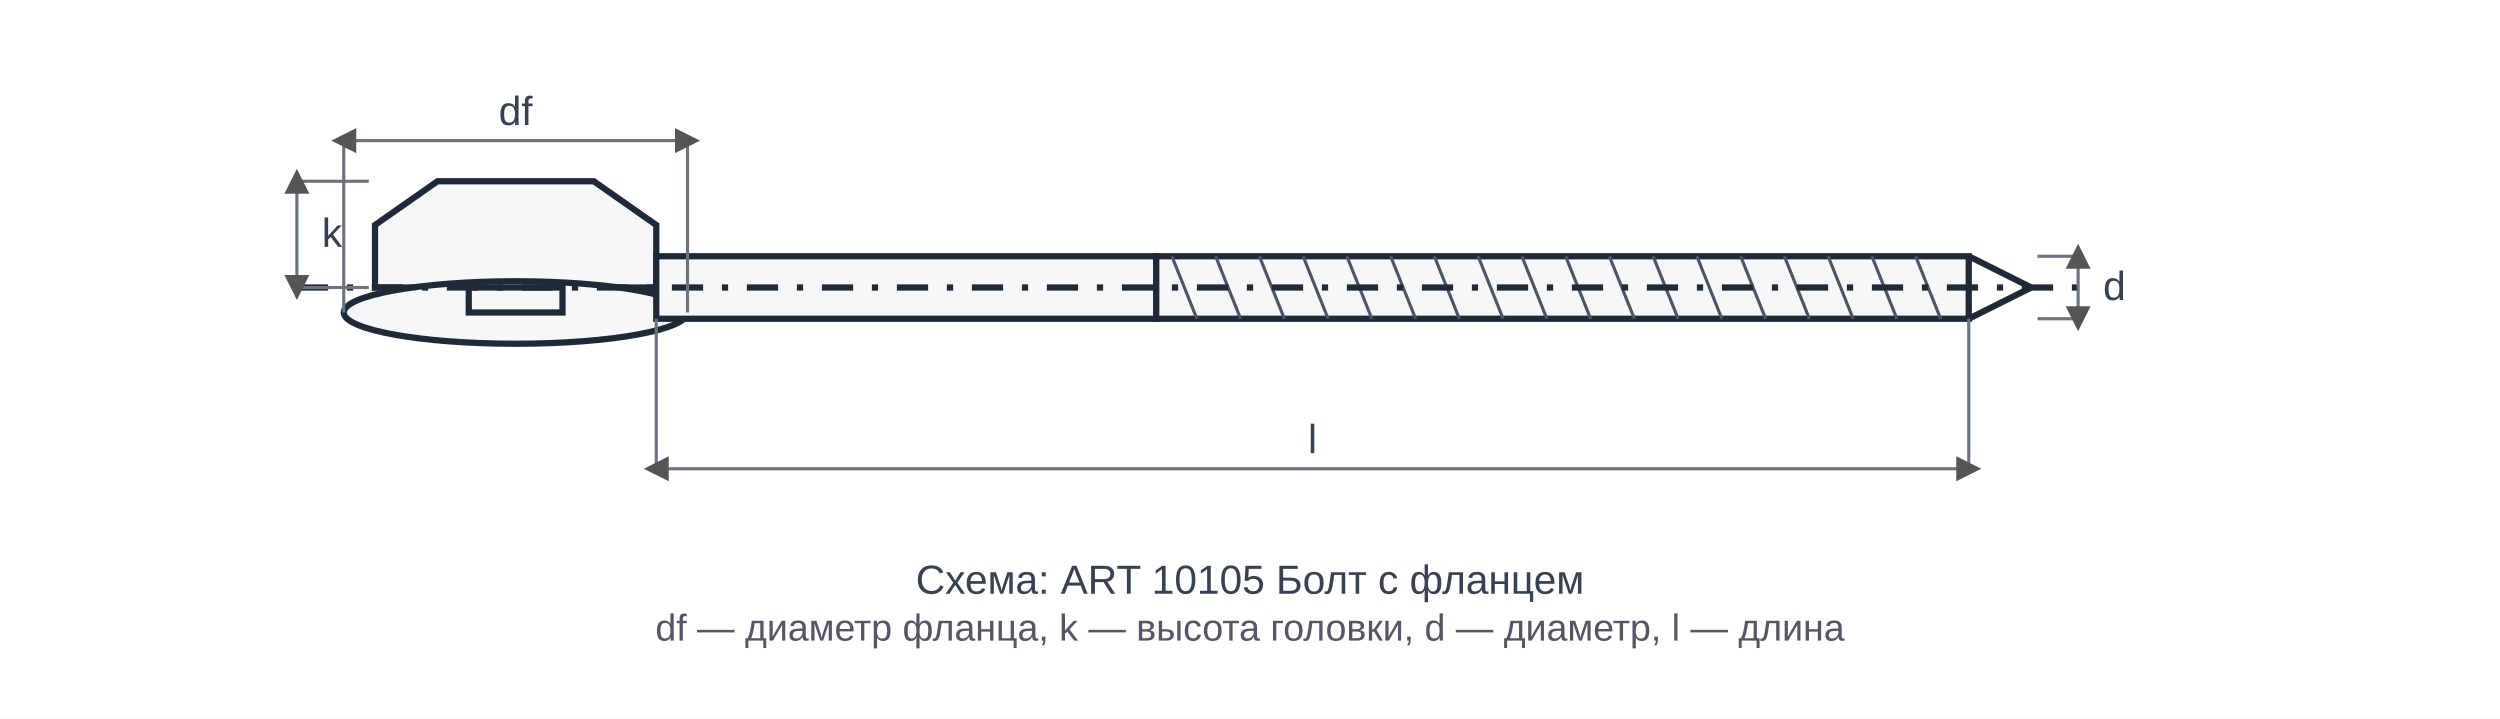
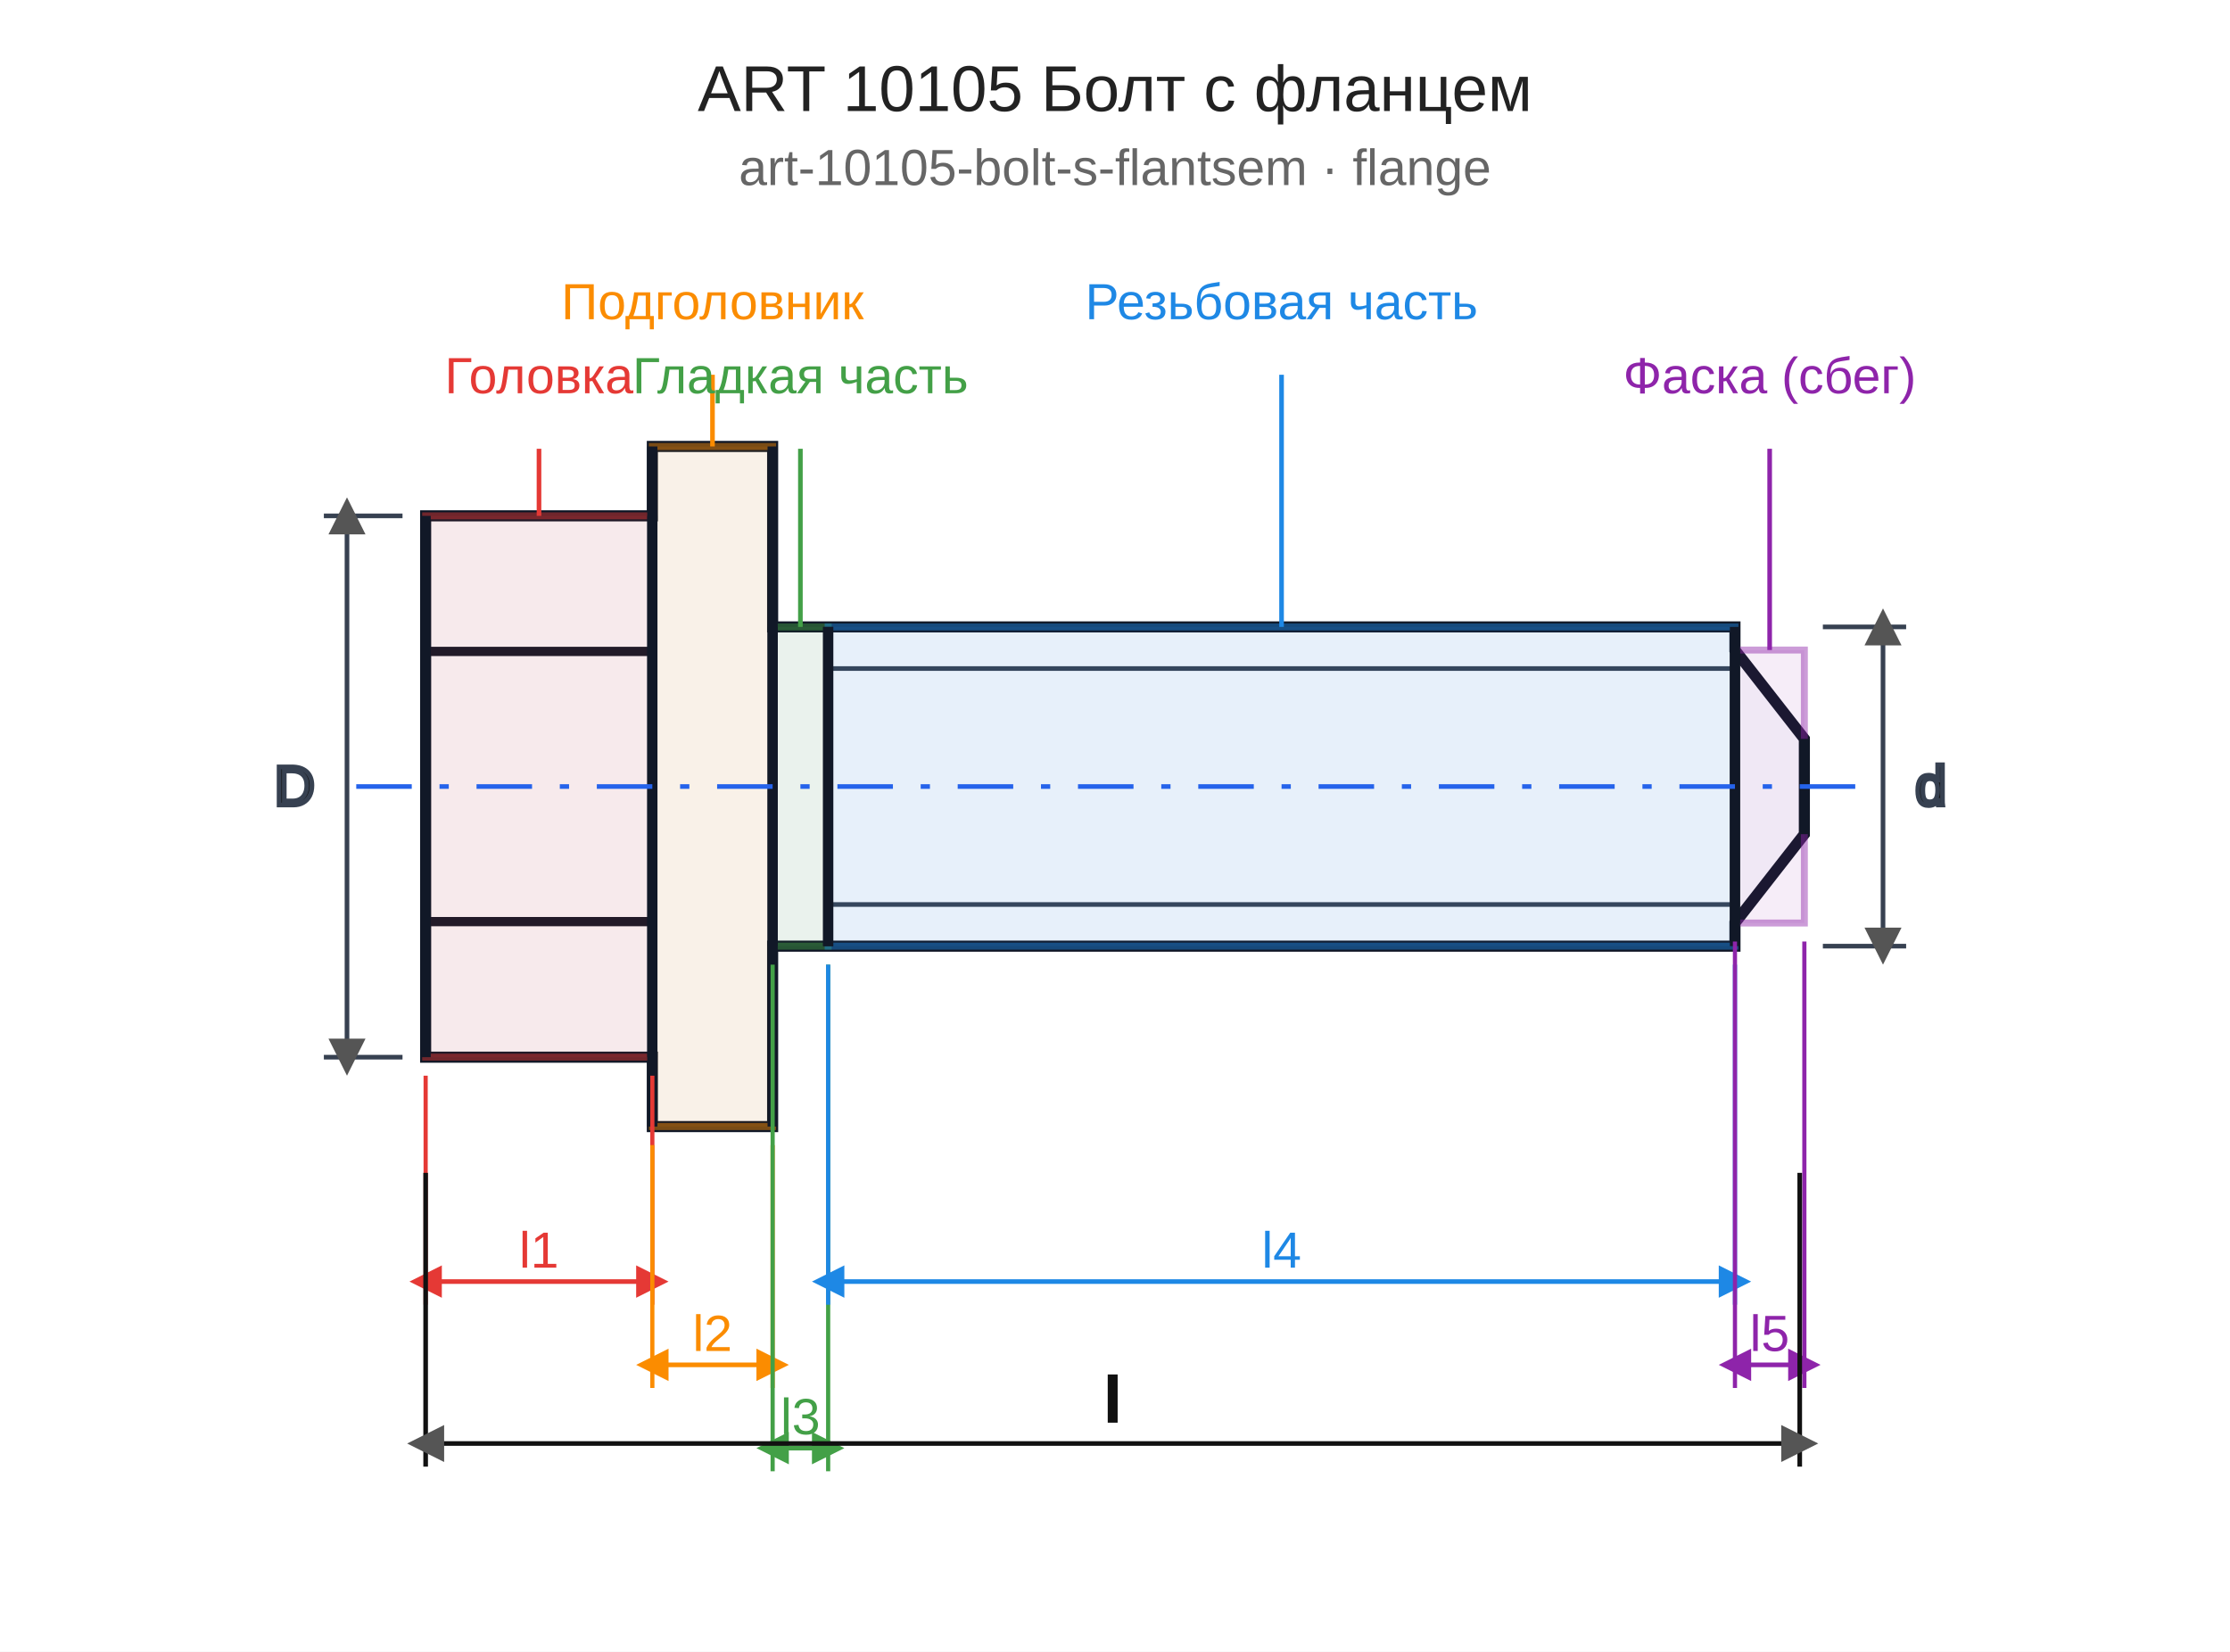
- <svg xmlns="http://www.w3.org/2000/svg" viewBox="0 0 800 230" font-family="Arial, sans-serif">
-   <rect width="800" height="230" fill="#ffffff" />
+ <svg xmlns="http://www.w3.org/2000/svg" viewBox="0 0 482 357" width="482" height="357" font-family="Arial,sans-serif">
  <defs>
-     <marker id="ah" markerWidth="8" markerHeight="8" refX="4" refY="4" orient="auto">
-       <path d="M0,0 L8,4 L0,8 Z" fill="#555" />
+     <marker id="arr" markerWidth="8" markerHeight="8" refX="4" refY="4" orient="auto-start-reverse">
+       <path d="M0,0 L8,4 L0,8 z" fill="#555" />
    </marker>
-     <marker id="ahb" markerWidth="8" markerHeight="8" refX="4" refY="4" orient="auto-start-reverse">
-       <path d="M0,0 L8,4 L0,8 Z" fill="#555" />
+     <marker id="arrc_0" markerWidth="7" markerHeight="7" refX="3.5" refY="3.5" orient="auto-start-reverse">
+       <path d="M0,0 L7,3.5 L0,7 z" fill="#e53935" />
+     </marker>
+     <marker id="arrc_1" markerWidth="7" markerHeight="7" refX="3.5" refY="3.5" orient="auto-start-reverse">
+       <path d="M0,0 L7,3.5 L0,7 z" fill="#fb8c00" />
+     </marker>
+     <marker id="arrc_2" markerWidth="7" markerHeight="7" refX="3.5" refY="3.5" orient="auto-start-reverse">
+       <path d="M0,0 L7,3.5 L0,7 z" fill="#43a047" />
+     </marker>
+     <marker id="arrc_3" markerWidth="7" markerHeight="7" refX="3.5" refY="3.5" orient="auto-start-reverse">
+       <path d="M0,0 L7,3.5 L0,7 z" fill="#1e88e5" />
+     </marker>
+     <marker id="arrc_4" markerWidth="7" markerHeight="7" refX="3.5" refY="3.5" orient="auto-start-reverse">
+       <path d="M0,0 L7,3.5 L0,7 z" fill="#8e24aa" />
    </marker>
  </defs>
-   <style>
-     .s{stroke:#1f2937;stroke-width:2;fill:none}
-     .f{fill:#f6f7f9;stroke:#1f2937;stroke-width:2}
-     .th{stroke:#4b5563;stroke-width:1}
-     .dim{stroke:#6b7280;stroke-width:1;fill:#374151;font-size:13px}
-   </style>
-   <polygon class="f" points="120,72 140,58 190,58 210,72 210,92 190,92 140,92 120,92" />
-   <ellipse class="f" cx="165" cy="100" rx="55" ry="10" />
-   <rect class="f" x="150" y="92" width="30" height="8" />
-   <rect class="f" x="210" y="82" width="160" height="20" />
-   <rect class="f" x="370" y="82" width="260" height="20" />
-   <g class="th">
-     <line x1="375" y1="82" x2="383" y2="102" />
-     <line x1="389" y1="82" x2="397" y2="102" />
-     <line x1="403" y1="82" x2="411" y2="102" />
-     <line x1="417" y1="82" x2="425" y2="102" />
-     <line x1="431" y1="82" x2="439" y2="102" />
-     <line x1="445" y1="82" x2="453" y2="102" />
-     <line x1="459" y1="82" x2="467" y2="102" />
-     <line x1="473" y1="82" x2="481" y2="102" />
-     <line x1="487" y1="82" x2="495" y2="102" />
-     <line x1="501" y1="82" x2="509" y2="102" />
-     <line x1="515" y1="82" x2="523" y2="102" />
-     <line x1="529" y1="82" x2="537" y2="102" />
-     <line x1="543" y1="82" x2="551" y2="102" />
-     <line x1="557" y1="82" x2="565" y2="102" />
-     <line x1="571" y1="82" x2="579" y2="102" />
-     <line x1="585" y1="82" x2="593" y2="102" />
-     <line x1="599" y1="82" x2="607" y2="102" />
-     <line x1="613" y1="82" x2="621" y2="102" />
+   <rect width="482" height="357" fill="#fff" />
+   <text x="241.0" y="24" text-anchor="middle" font-size="14" fill="#222">ART 10105 Болт с фланцем</text>
+   <text x="241.0" y="40" text-anchor="middle" font-size="11" fill="#666">art-10105-bolt-s-flantsem · flange</text>
+   <g clip-path="url(#hatch_art_10105_bolt_s_fla)" stroke="#6b7280" stroke-width="0.8">
+     <line x1="145.0" y1="204.5" x2="170.1" y2="135.5" />
+     <line x1="153.0" y1="204.5" x2="178.1" y2="135.5" />
+     <line x1="161.0" y1="204.5" x2="186.1" y2="135.5" />
+     <line x1="169.0" y1="204.5" x2="194.1" y2="135.5" />
+     <line x1="177.0" y1="204.5" x2="202.1" y2="135.5" />
+     <line x1="185.0" y1="204.5" x2="210.1" y2="135.5" />
+     <line x1="193.0" y1="204.5" x2="218.1" y2="135.5" />
+     <line x1="201.0" y1="204.5" x2="226.1" y2="135.5" />
+     <line x1="209.0" y1="204.5" x2="234.1" y2="135.5" />
+     <line x1="217.0" y1="204.5" x2="242.1" y2="135.5" />
+     <line x1="225.0" y1="204.5" x2="250.1" y2="135.5" />
+     <line x1="233.0" y1="204.5" x2="258.1" y2="135.5" />
+     <line x1="241.0" y1="204.5" x2="266.1" y2="135.5" />
+     <line x1="249.0" y1="204.5" x2="274.1" y2="135.5" />
+     <line x1="257.0" y1="204.5" x2="282.1" y2="135.5" />
+     <line x1="265.0" y1="204.5" x2="290.1" y2="135.5" />
+     <line x1="273.0" y1="204.5" x2="298.1" y2="135.5" />
+     <line x1="281.0" y1="204.5" x2="306.1" y2="135.5" />
+     <line x1="289.0" y1="204.5" x2="314.1" y2="135.5" />
+     <line x1="297.0" y1="204.5" x2="322.1" y2="135.5" />
+     <line x1="305.0" y1="204.5" x2="330.1" y2="135.5" />
+     <line x1="313.0" y1="204.5" x2="338.1" y2="135.5" />
+     <line x1="321.0" y1="204.5" x2="346.1" y2="135.5" />
+     <line x1="329.0" y1="204.5" x2="354.1" y2="135.5" />
+     <line x1="337.0" y1="204.5" x2="362.1" y2="135.5" />
+     <line x1="345.0" y1="204.5" x2="370.1" y2="135.5" />
+     <line x1="353.0" y1="204.5" x2="378.1" y2="135.5" />
+     <line x1="361.0" y1="204.5" x2="386.1" y2="135.5" />
+     <line x1="369.0" y1="204.5" x2="394.1" y2="135.5" />
+     <line x1="377.0" y1="204.5" x2="402.1" y2="135.5" />
+     <line x1="385.0" y1="204.5" x2="410.1" y2="135.5" />
+     <line x1="393.0" y1="204.5" x2="418.1" y2="135.5" />
+     <line x1="401.0" y1="204.5" x2="426.1" y2="135.5" />
  </g>
-   <path class="s" d="M630,82 L650,92 L630,102" />
-   <line class="s" stroke-dasharray="10,6,2,6" x1="95" y1="92" x2="670" y2="92" />
-   <g class="dim">
-     <line x1="110" y1="100" x2="110" y2="45" />
-     <line x1="220" y1="100" x2="220" y2="45" />
-     <line x1="110" y1="45" x2="220" y2="45" marker-start="url(#ahb)" marker-end="url(#ah)" />
-     <text x="165.0" y="40" text-anchor="middle" stroke="none">df</text>
+   <defs>
+     <clipPath id="hatch_art_10105_bolt_s_fla">
+       <rect x="179" y="135.5" width="196" height="69.0" />
+     </clipPath>
+   </defs>
+   <path d="M 92.0,111.5 L 141.0,111.5 L 141.0,96.5 L 167.0,96.5 L 167.0,135.5 L 179.0,135.5 L 179.0,135.5 L 375.0,135.5 L 375.0,140.5 L 390.0,159.7 L 390.0,180.3 L 375.0,199.5 L 375.0,204.5 L 179.0,204.5 L 179.0,204.5 L 167.0,204.5 L 167.0,243.5 L 141.0,243.5 L 141.0,228.5 L 92.0,228.5 Z" fill="#f8fafc" stroke="#111827" stroke-width="2.4" />
+   <g class="thread-inner">
+     <line x1="179.0" y1="144.5" x2="375.0" y2="144.5" stroke="#374151" stroke-width="1" />
+     <line x1="179.0" y1="195.5" x2="375.0" y2="195.5" stroke="#374151" stroke-width="1" />
  </g>
-   <g class="dim">
-     <line x1="210" y1="102" x2="210" y2="150" />
-     <line x1="630" y1="102" x2="630" y2="150" />
-     <line x1="210" y1="150" x2="630" y2="150" marker-start="url(#ahb)" marker-end="url(#ah)" />
-     <text x="420.0" y="145" text-anchor="middle" stroke="none">l</text>
+   <g class="hex-dividers" stroke="#111827" stroke-width="2">
+     <line x1="92.0" y1="140.8" x2="141.0" y2="140.8" />
+     <line x1="92.0" y1="199.2" x2="141.0" y2="199.2" />
  </g>
-   <g class="dim">
-     <line x1="652" y1="82" x2="665" y2="82" />
-     <line x1="652" y1="102" x2="665" y2="102" />
-     <line x1="665" y1="82" x2="665" y2="102" marker-start="url(#ahb)" marker-end="url(#ah)" />
-     <text x="673" y="96.0" text-anchor="start" stroke="none">d</text>
+   <rect x="92" y="111.5" width="49" height="117.0" fill="#e53935" fill-opacity="0.08" stroke="#e53935" stroke-opacity="0.45" stroke-width="1.5" />
+   <rect x="141" y="96.5" width="26" height="147.0" fill="#fb8c00" fill-opacity="0.08" stroke="#fb8c00" stroke-opacity="0.45" stroke-width="1.5" />
+   <rect x="167" y="135.5" width="12" height="69.0" fill="#43a047" fill-opacity="0.08" stroke="#43a047" stroke-opacity="0.45" stroke-width="1.5" />
+   <rect x="179" y="135.5" width="196" height="69.0" fill="#1e88e5" fill-opacity="0.08" stroke="#1e88e5" stroke-opacity="0.45" stroke-width="1.5" />
+   <rect x="375" y="140.5" width="15" height="59.0" fill="#8e24aa" fill-opacity="0.08" stroke="#8e24aa" stroke-opacity="0.45" stroke-width="1.5" />
+   <g class="seg-separators" stroke="#111827" stroke-width="2.2">
+     <line x1="92.0" y1="111.5" x2="92.0" y2="228.5" />
+     <line x1="141.0" y1="111.5" x2="141.0" y2="228.5" />
+     <line x1="141.0" y1="96.5" x2="141.0" y2="243.5" />
+     <line x1="167.0" y1="96.5" x2="167.0" y2="243.5" />
+     <line x1="167.0" y1="135.5" x2="167.0" y2="204.5" />
+     <line x1="179.0" y1="135.5" x2="179.0" y2="204.5" />
+     <line x1="179.0" y1="135.5" x2="179.0" y2="204.5" />
+     <line x1="375.0" y1="135.5" x2="375.0" y2="204.5" />
+     <line x1="375.0" y1="140.5" x2="375.0" y2="199.5" />
+     <line x1="390.0" y1="159.7" x2="390.0" y2="180.3" />
  </g>
-   <g class="dim">
-     <line x1="118" y1="58" x2="95" y2="58" />
-     <line x1="118" y1="92" x2="95" y2="92" />
-     <line x1="95" y1="58" x2="95" y2="92" marker-start="url(#ahb)" marker-end="url(#ah)" />
-     <text x="103" y="79.0" text-anchor="start" stroke="none">k</text>
+   <line x1="77" y1="170.0" x2="404" y2="170.0" stroke="#2563eb" stroke-width="1" stroke-dasharray="12,6,2,6" />
+   <line x1="116.5" y1="111.5" x2="116.5" y2="97.0" stroke="#e53935" stroke-width="1" />
+   <text x="116.5" y="85.0" text-anchor="middle" font-size="11" fill="#e53935" font-family="Arial">Головка</text>
+   <line x1="154.0" y1="96.5" x2="154.0" y2="81.0" stroke="#fb8c00" stroke-width="1" />
+   <text x="154.0" y="69.0" text-anchor="middle" font-size="11" fill="#fb8c00" font-family="Arial">Подголовник</text>
+   <line x1="173.0" y1="135.5" x2="173.0" y2="97.0" stroke="#43a047" stroke-width="1" />
+   <text x="173.0" y="85.0" text-anchor="middle" font-size="11" fill="#43a047" font-family="Arial">Гладкая часть</text>
+   <line x1="277.0" y1="135.5" x2="277.0" y2="81.0" stroke="#1e88e5" stroke-width="1" />
+   <text x="277.0" y="69.0" text-anchor="middle" font-size="11" fill="#1e88e5" font-family="Arial">Резьбовая часть</text>
+   <line x1="382.5" y1="140.5" x2="382.5" y2="97.0" stroke="#8e24aa" stroke-width="1" />
+   <text x="382.5" y="85.0" text-anchor="middle" font-size="11" fill="#8e24aa" font-family="Arial">Фаска (сбег)</text>
+   <line x1="92.0" y1="232.5" x2="92.0" y2="282.0" stroke="#e53935" stroke-width="0.9" />
+   <line x1="141.0" y1="232.5" x2="141.0" y2="282.0" stroke="#e53935" stroke-width="0.9" />
+   <line x1="92.0" y1="277.0" x2="141.0" y2="277.0" stroke="#e53935" stroke-width="1" marker-start="url(#arrc_0)" marker-end="url(#arrc_0)" />
+   <text x="116.5" y="274.0" text-anchor="middle" font-size="11" fill="#e53935" font-family="Arial">l1</text>
+   <line x1="141.0" y1="247.5" x2="141.0" y2="300.0" stroke="#fb8c00" stroke-width="0.9" />
+   <line x1="167.0" y1="247.5" x2="167.0" y2="300.0" stroke="#fb8c00" stroke-width="0.9" />
+   <line x1="141.0" y1="295.0" x2="167.0" y2="295.0" stroke="#fb8c00" stroke-width="1" marker-start="url(#arrc_1)" marker-end="url(#arrc_1)" />
+   <text x="154.0" y="292.0" text-anchor="middle" font-size="11" fill="#fb8c00" font-family="Arial">l2</text>
+   <line x1="167.0" y1="208.5" x2="167.0" y2="318.0" stroke="#43a047" stroke-width="0.9" />
+   <line x1="179.0" y1="208.5" x2="179.0" y2="318.0" stroke="#43a047" stroke-width="0.9" />
+   <line x1="167.0" y1="313.0" x2="179.0" y2="313.0" stroke="#43a047" stroke-width="1" marker-start="url(#arrc_2)" marker-end="url(#arrc_2)" />
+   <text x="173.0" y="310.0" text-anchor="middle" font-size="11" fill="#43a047" font-family="Arial">l3</text>
+   <line x1="179.0" y1="208.5" x2="179.0" y2="282.0" stroke="#1e88e5" stroke-width="0.9" />
+   <line x1="375.0" y1="208.5" x2="375.0" y2="282.0" stroke="#1e88e5" stroke-width="0.9" />
+   <line x1="179.0" y1="277.0" x2="375.0" y2="277.0" stroke="#1e88e5" stroke-width="1" marker-start="url(#arrc_3)" marker-end="url(#arrc_3)" />
+   <text x="277.0" y="274.0" text-anchor="middle" font-size="11" fill="#1e88e5" font-family="Arial">l4</text>
+   <line x1="375.0" y1="203.5" x2="375.0" y2="300.0" stroke="#8e24aa" stroke-width="0.9" />
+   <line x1="390.0" y1="203.5" x2="390.0" y2="300.0" stroke="#8e24aa" stroke-width="0.9" />
+   <line x1="375.0" y1="295.0" x2="390.0" y2="295.0" stroke="#8e24aa" stroke-width="1" marker-start="url(#arrc_4)" marker-end="url(#arrc_4)" />
+   <text x="382.5" y="292.0" text-anchor="middle" font-size="11" fill="#8e24aa" font-family="Arial">l5</text>
+   <g stroke="#111" stroke-width="1" font-family="Arial" font-size="13" fill="#111">
+     <line x1="92" y1="253.5" x2="92" y2="317" />
+     <line x1="389" y1="253.5" x2="389" y2="317" />
+     <line x1="92" y1="312" x2="389" y2="312" marker-start="url(#arr)" marker-end="url(#arr)" />
+     <text x="240.5" y="307" text-anchor="middle">l</text>
  </g>
-   <text x="400" y="190" text-anchor="middle" font-size="13" fill="#374151">Схема: ART 10105 Болт с фланцем</text>
-   <text x="400" y="205" text-anchor="middle" font-size="12" fill="#556"> df — диаметр фланца, k — высота головки, d — диаметр, l — длина</text>
+   <g stroke="#374151" stroke-width="1" font-family="Arial" font-size="12" fill="#111">
+     <line x1="87" y1="111.5" x2="70" y2="111.5" />
+     <line x1="87" y1="228.5" x2="70" y2="228.5" />
+     <line x1="75" y1="111.5" x2="75" y2="228.5" marker-start="url(#arr)" marker-end="url(#arr)" />
+     <text x="68" y="174.0" text-anchor="end">D</text>
+   </g>
+   <g stroke="#374151" stroke-width="1" font-family="Arial" font-size="12" fill="#111">
+     <line x1="394" y1="135.5" x2="412" y2="135.5" />
+     <line x1="394" y1="204.5" x2="412" y2="204.5" />
+     <line x1="407" y1="135.5" x2="407" y2="204.5" marker-start="url(#arr)" marker-end="url(#arr)" />
+     <text x="414" y="174.0" text-anchor="start">d</text>
+   </g>
</svg>
